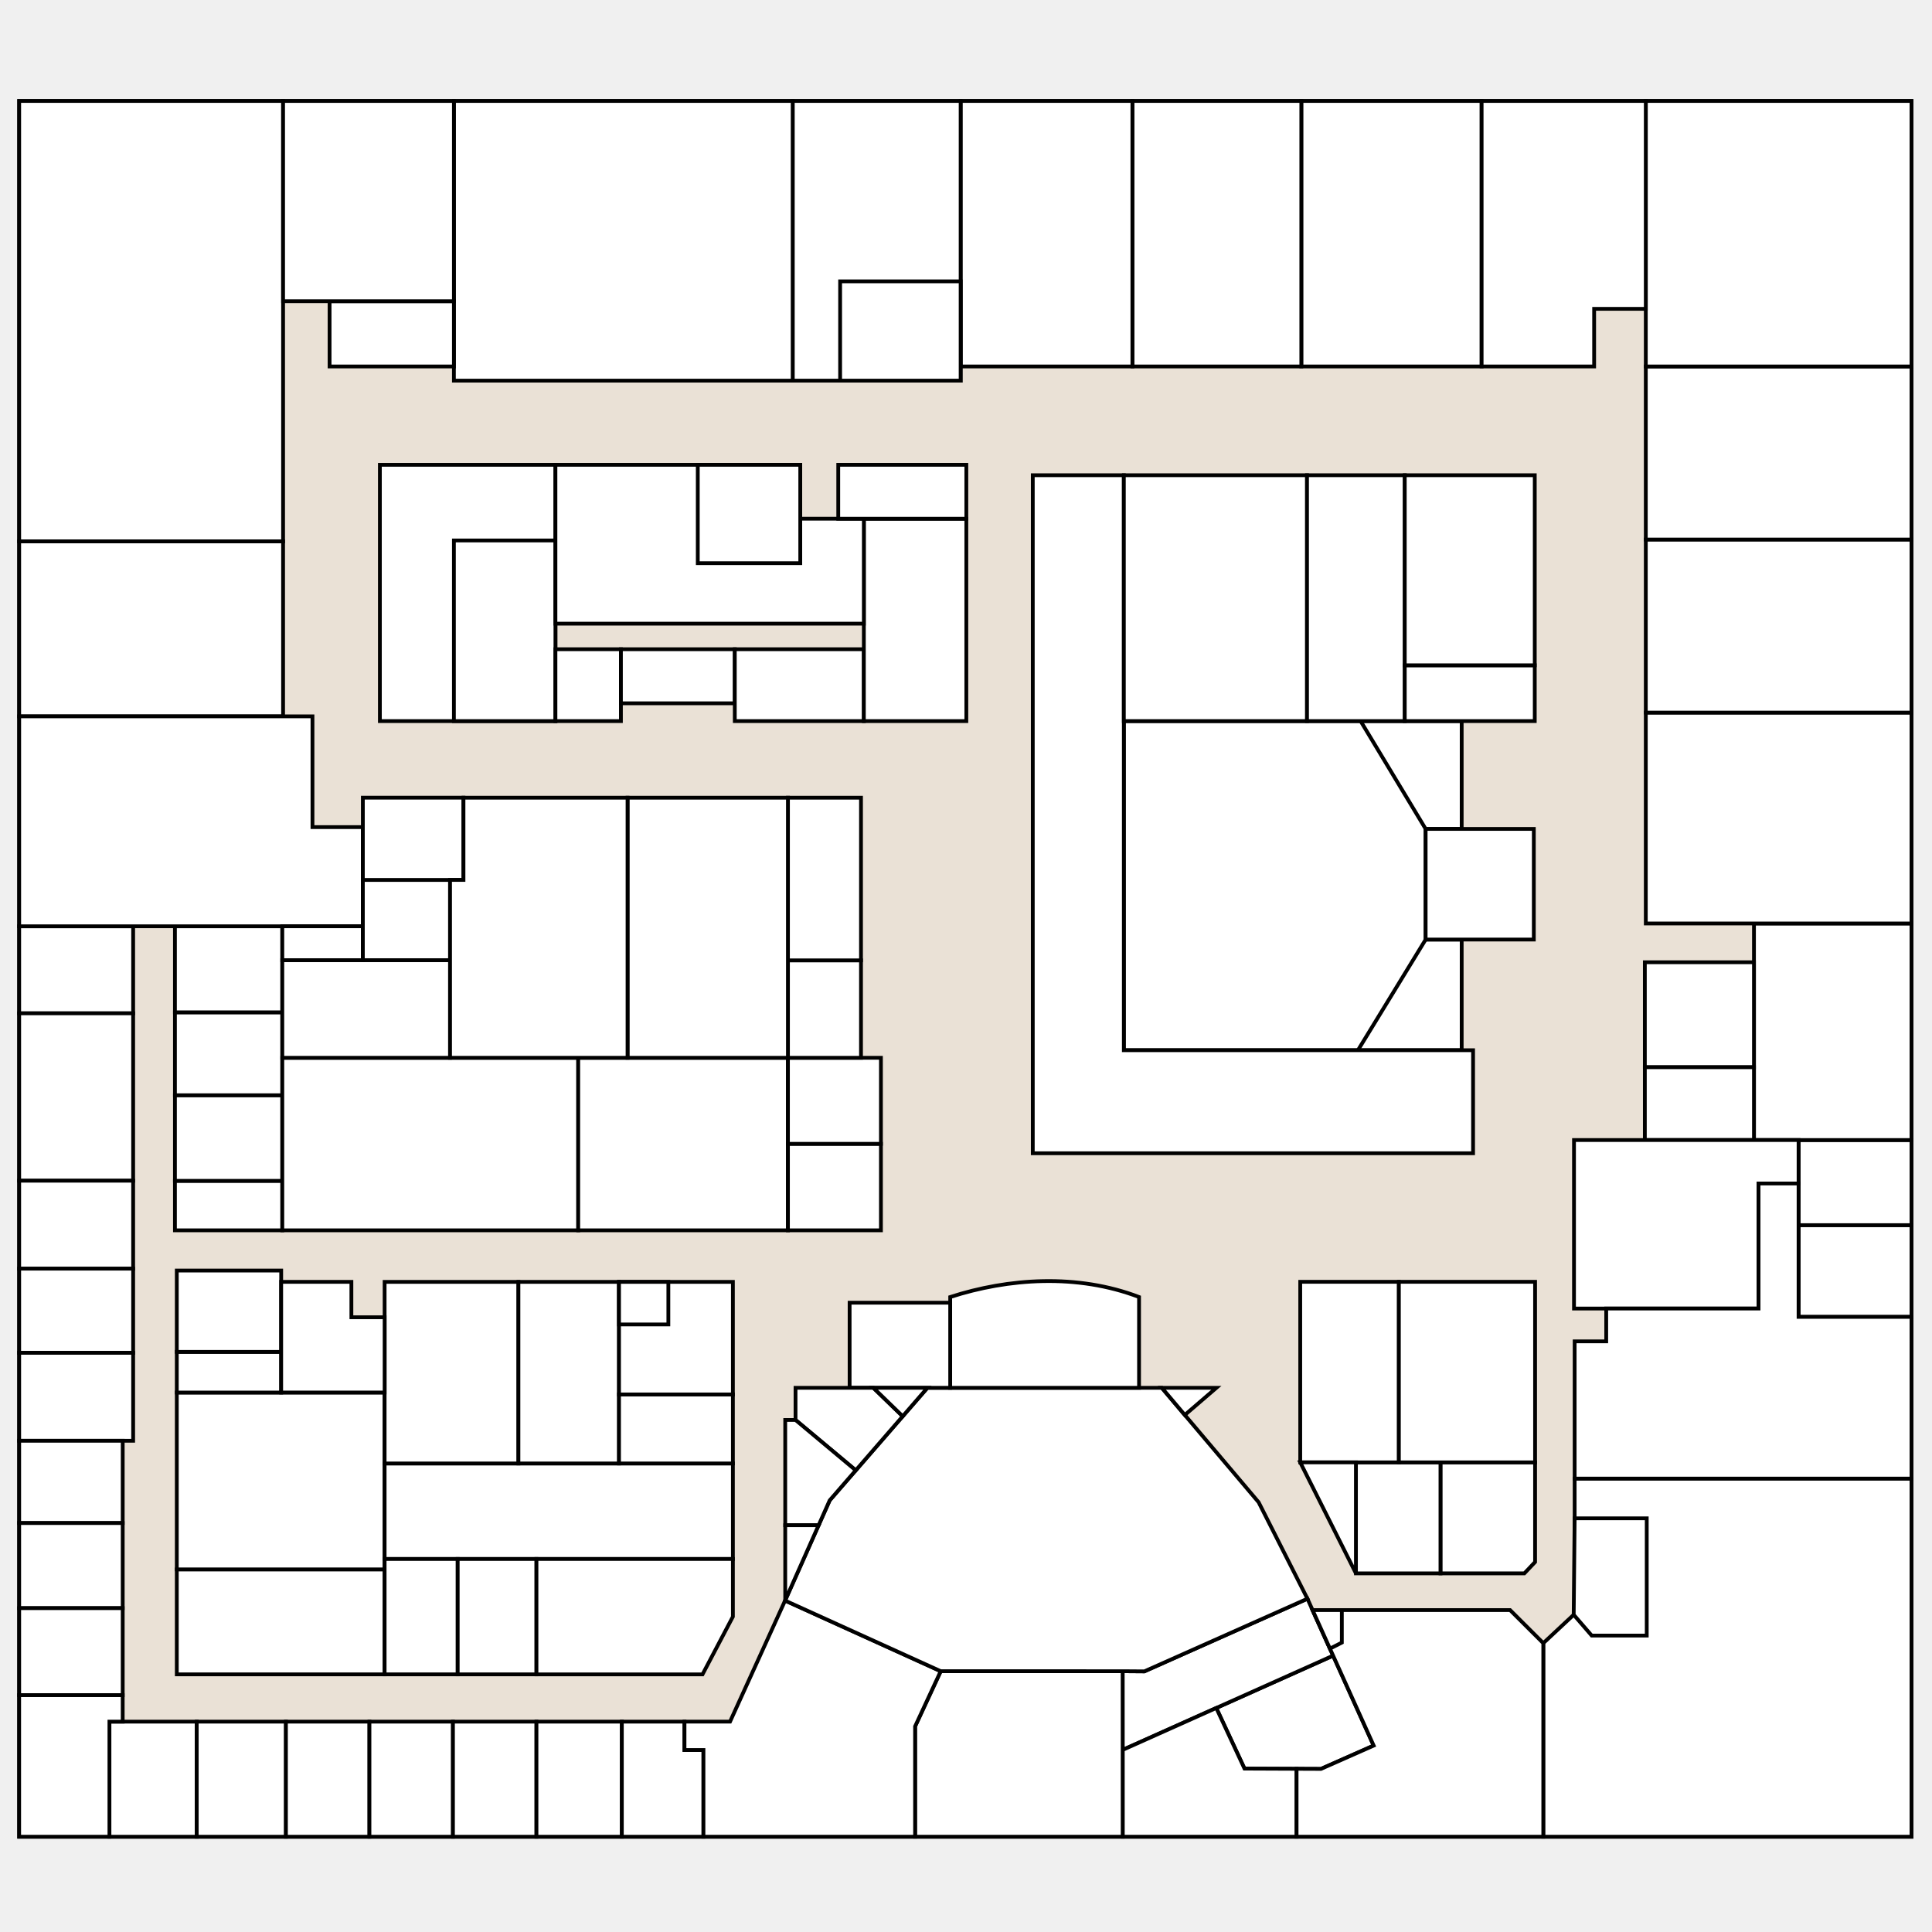
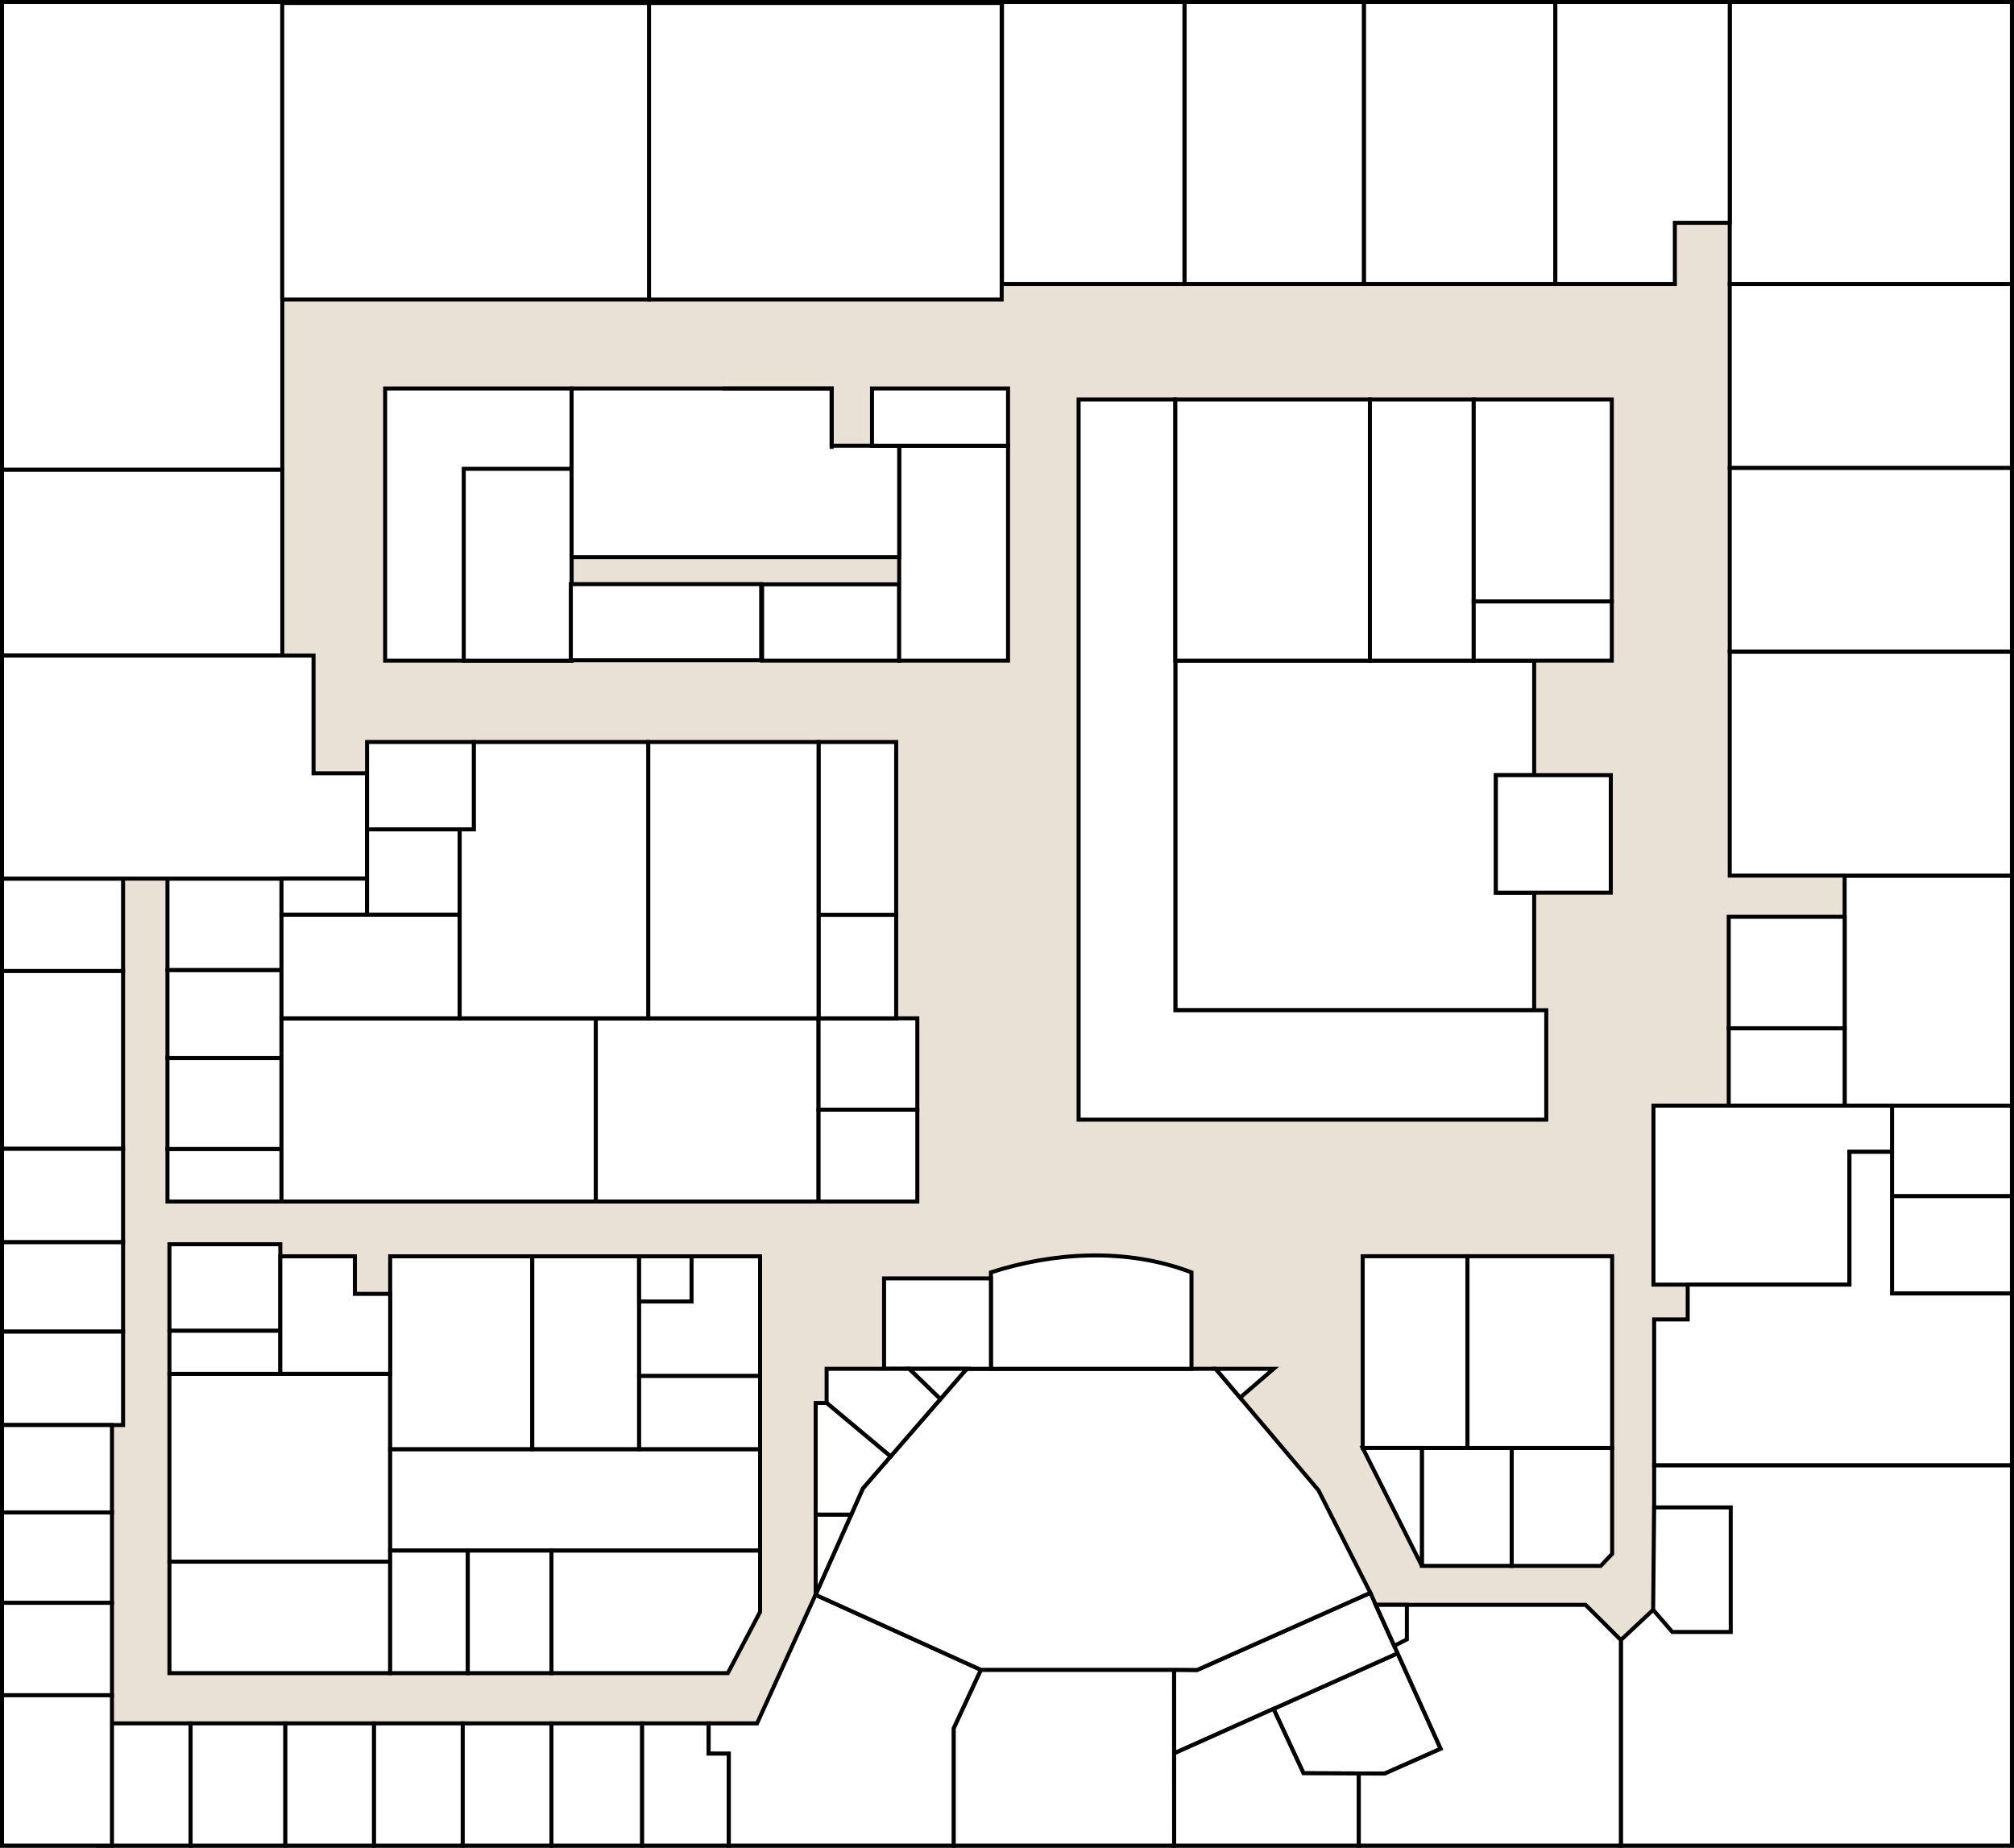
- <svg xmlns="http://www.w3.org/2000/svg" xmlns:ns1="http://www.openswatchbook.org/uri/2009/osb" xmlns:xlink="http://www.w3.org/1999/xlink" width="1024" height="1024" viewBox="0 0 1024 1024" id="svg2" version="1.1">
-   <defs id="defs4">
-     <linearGradient id="linearGradient4705" ns1:paint="solid">
-       <stop style="stop-color:#ffffff;stop-opacity:1;" offset="0" id="stop4707" />
-     </linearGradient>
-     <linearGradient xlink:href="#linearGradient4705" id="linearGradient4709" x1="32.296" y1="533.076" x2="716.99" y2="533.076" gradientUnits="userSpaceOnUse" />
-   </defs>
-   <g id="layer4" style="display:inline">
-     <g id="g4587" transform="matrix(-0.9958291,0,0,-0.9923978,1021.687,1021.481)">
-       <rect y="48.342" x="8.592" height="927.043" width="1007.164" id="rect3365" style="display:inline;fill:#EAE1D6;fill-opacity:1;stroke:#000000;stroke-width:2.012;stroke-miterlimit:4;stroke-dasharray:none;stroke-opacity:1" />
-       <rect y="325.985" x="8.592" height="48.992" width="60.098" id="rect4137" style="display:inline;fill:#ffffff;fill-opacity:1;stroke:#000000;stroke-width:2.012;stroke-miterlimit:4;stroke-dasharray:none;stroke-opacity:1" />
-       <rect y="374.977" x="8.592" height="45.457" width="60.098" id="rect4139" style="display:inline;fill:#ffffff;fill-opacity:1;stroke:#000000;stroke-width:2.012;stroke-miterlimit:4;stroke-dasharray:none;stroke-opacity:1" />
-       <rect y="420.434" x="8.592" height="115.662" width="83.837" id="rect4141" style="display:inline;fill:#ffffff;fill-opacity:1;stroke:#000000;stroke-width:2.012;stroke-miterlimit:4;stroke-dasharray:none;stroke-opacity:1" />
-       <rect y="459.325" x="92.429" height="56.063" width="58.084" id="rect4145" style="display:inline;fill:#ffffff;fill-opacity:1;stroke:#000000;stroke-width:2.012;stroke-miterlimit:4;stroke-dasharray:none;stroke-opacity:1" />
-       <rect y="420.434" x="92.429" height="38.891" width="58.084" id="rect4147" style="display:inline;fill:#ffffff;fill-opacity:1;stroke:#000000;stroke-width:2.012;stroke-miterlimit:4;stroke-dasharray:none;stroke-opacity:1" />
-       <rect y="536.096" x="8.592" height="112.632" width="141.415" id="rect4149" style="display:inline;fill:#ffffff;fill-opacity:1;stroke:#000000;stroke-width:2.012;stroke-miterlimit:4;stroke-dasharray:none;stroke-opacity:1" />
-       <rect y="648.728" x="8.592" height="92.429" width="141.415" id="rect4151" style="display:inline;fill:#ffffff;fill-opacity:1;stroke:#000000;stroke-width:2.012;stroke-miterlimit:4;stroke-dasharray:none;stroke-opacity:1" />
-       <rect y="741.157" x="8.592" height="92.429" width="141.415" id="rect4153" style="display:inline;fill:#ffffff;fill-opacity:1;stroke:#000000;stroke-width:2.012;stroke-miterlimit:4;stroke-dasharray:none;stroke-opacity:1" />
-       <rect y="833.586" x="8.592" height="141.799" width="141.415" id="rect4155" style="display:inline;fill:#ffffff;fill-opacity:1;stroke:#000000;stroke-width:2.012;stroke-miterlimit:4;stroke-dasharray:none;stroke-opacity:1" />
-       <rect y="833.586" x="237.386" height="141.799" width="95.964" id="rect4157" style="display:inline;fill:#ffffff;fill-opacity:1;stroke:#000000;stroke-width:2.012;stroke-miterlimit:4;stroke-dasharray:none;stroke-opacity:1" />
-       <rect y="833.586" x="333.35" height="141.799" width="89.904" id="rect4159" style="display:inline;fill:#ffffff;fill-opacity:1;stroke:#000000;stroke-width:2.012;stroke-miterlimit:4;stroke-dasharray:none;stroke-opacity:1" />
-       <rect y="833.586" x="423.254" height="141.799" width="91.419" id="rect4161" style="display:inline;fill:#ffffff;fill-opacity:1;stroke:#000000;stroke-width:2.012;stroke-miterlimit:4;stroke-dasharray:none;stroke-opacity:1" />
-       <rect y="826.01" x="514.673" height="149.375" width="89.399" id="rect4163" style="display:inline;fill:#ffffff;fill-opacity:1;stroke:#000000;stroke-width:2.012;stroke-miterlimit:4;stroke-dasharray:none;stroke-opacity:1" />
-       <rect y="826.01" x="514.673" height="53.033" width="64.145" id="rect4165" style="display:inline;fill:#ffffff;fill-opacity:1;stroke:#000000;stroke-width:2.012;stroke-miterlimit:4;stroke-dasharray:none;stroke-opacity:1" />
-       <rect y="826.01" x="604.071" height="149.375" width="180.312" id="rect4167" style="display:inline;fill:#ffffff;fill-opacity:1;stroke:#000000;stroke-width:2.012;stroke-miterlimit:4;stroke-dasharray:none;stroke-opacity:1" />
-       <rect y="833.586" x="784.383" height="34.85" width="66.165" id="rect4169" style="display:inline;fill:#ffffff;fill-opacity:1;stroke:#000000;stroke-width:2.012;stroke-miterlimit:4;stroke-dasharray:none;stroke-opacity:1" />
-       <rect y="740.147" x="875.297" height="235.238" width="140.459" id="rect4171" style="display:inline;fill:#ffffff;fill-opacity:1;stroke:#000000;stroke-width:2.012;stroke-miterlimit:4;stroke-dasharray:none;stroke-opacity:1" />
-       <rect y="646.708" x="875.297" height="93.439" width="140.459" id="rect4173" style="display:inline;fill:#ffffff;fill-opacity:1;stroke:#000000;stroke-width:2.012;stroke-miterlimit:4;stroke-dasharray:none;stroke-opacity:1" />
-       <rect y="488.114" x="955.099" height="46.467" width="60.657" id="rect4177" style="display:inline;fill:#ffffff;fill-opacity:1;stroke:#000000;stroke-width:2.012;stroke-miterlimit:4;stroke-dasharray:none;stroke-opacity:1" />
-       <rect y="398.716" x="955.099" height="89.398" width="60.657" id="rect4179" style="display:inline;fill:#ffffff;fill-opacity:1;stroke:#000000;stroke-width:2.012;stroke-miterlimit:4;stroke-dasharray:none;stroke-opacity:1" />
-       <rect y="351.743" x="955.099" height="46.972" width="60.657" id="rect4181" style="display:inline;fill:#ffffff;fill-opacity:1;stroke:#000000;stroke-width:2.012;stroke-miterlimit:4;stroke-dasharray:none;stroke-opacity:1" />
-       <rect y="306.792" x="955.099" height="44.952" width="60.657" id="rect4183" style="display:inline;fill:#ffffff;fill-opacity:1;stroke:#000000;stroke-width:2.012;stroke-miterlimit:4;stroke-dasharray:none;stroke-opacity:1" />
-       <rect y="259.82" x="955.099" height="46.972" width="60.657" id="rect4185" style="display:inline;fill:#ffffff;fill-opacity:1;stroke:#000000;stroke-width:2.012;stroke-miterlimit:4;stroke-dasharray:none;stroke-opacity:1" />
-       <rect y="215.878" x="960.655" height="43.942" width="55.101" id="rect4191" style="display:inline;fill:#ffffff;fill-opacity:1;stroke:#000000;stroke-width:2.012;stroke-miterlimit:4;stroke-dasharray:none;stroke-opacity:1" />
-       <rect y="170.421" x="960.655" height="45.457" width="55.101" id="rect4193" style="display:inline;fill:#ffffff;fill-opacity:1;stroke:#000000;stroke-width:2.012;stroke-miterlimit:4;stroke-dasharray:none;stroke-opacity:1" />
-       <rect y="123.954" x="960.655" height="46.467" width="55.101" id="rect4195" style="display:inline;fill:#ffffff;fill-opacity:1;stroke:#000000;stroke-width:2.012;stroke-miterlimit:4;stroke-dasharray:none;stroke-opacity:1" />
-       <rect y="48.342" x="921.259" height="61.47" width="46.467" id="rect4197" style="display:inline;fill:#ffffff;fill-opacity:1;stroke:#000000;stroke-width:2.012;stroke-miterlimit:4;stroke-dasharray:none;stroke-opacity:1" />
-       <rect y="48.342" x="873.782" height="61.47" width="47.477" id="rect4199" style="display:inline;fill:#ffffff;fill-opacity:1;stroke:#000000;stroke-width:2.012;stroke-miterlimit:4;stroke-dasharray:none;stroke-opacity:1" />
-       <rect y="48.342" x="829.335" height="61.47" width="44.447" id="rect4201" style="display:inline;fill:#ffffff;fill-opacity:1;stroke:#000000;stroke-width:2.012;stroke-miterlimit:4;stroke-dasharray:none;stroke-opacity:1" />
-       <rect y="48.342" x="784.889" height="61.47" width="44.447" id="rect4203" style="display:inline;fill:#ffffff;fill-opacity:1;stroke:#000000;stroke-width:2.012;stroke-miterlimit:4;stroke-dasharray:none;stroke-opacity:1" />
-       <rect y="48.342" x="740.442" height="61.47" width="44.447" id="rect4205" style="display:inline;fill:#ffffff;fill-opacity:1;stroke:#000000;stroke-width:2.012;stroke-miterlimit:4;stroke-dasharray:none;stroke-opacity:1" />
-       <rect y="48.342" x="694.985" height="61.47" width="45.457" id="rect4207" style="display:inline;fill:#ffffff;fill-opacity:1;stroke:#000000;stroke-width:2.012;stroke-miterlimit:4;stroke-dasharray:none;stroke-opacity:1" />
-       <rect y="135.066" x="821.254" height="56.063" width="110.612" id="rect4209" style="display:inline;fill:#ffffff;fill-opacity:1;stroke:#000000;stroke-width:2.012;stroke-miterlimit:4;stroke-dasharray:none;stroke-opacity:1" />
-       <rect y="191.129" x="821.254" height="94.449" width="110.612" id="rect4220" style="display:inline;fill:#ffffff;fill-opacity:1;stroke:#000000;stroke-width:2.012;stroke-miterlimit:4;stroke-dasharray:none;stroke-opacity:1" />
-       <rect y="285.578" x="876.307" height="21.718" width="55.559" id="rect4222" style="display:inline;fill:#ffffff;fill-opacity:1;stroke:#000000;stroke-width:2.012;stroke-miterlimit:4;stroke-dasharray:none;stroke-opacity:1" />
-       <rect y="307.297" x="876.307" height="43.437" width="55.559" id="rect4224" style="display:inline;fill:#ffffff;fill-opacity:1;stroke:#000000;stroke-width:2.012;stroke-miterlimit:4;stroke-dasharray:none;stroke-opacity:1" />
-       <rect y="196.685" x="635.891" height="51.013" width="185.363" id="rect4226" style="display:inline;fill:#ffffff;fill-opacity:1;stroke:#000000;stroke-width:2.012;stroke-miterlimit:4;stroke-dasharray:none;stroke-opacity:1" />
-       <rect y="247.698" x="750.038" height="96.975" width="71.216" id="rect4228" style="display:inline;fill:#ffffff;fill-opacity:1;stroke:#000000;stroke-width:2.012;stroke-miterlimit:4;stroke-dasharray:none;stroke-opacity:1" />
-       <rect y="247.698" x="696.5" height="96.975" width="53.538" id="rect4230" style="display:inline;fill:#ffffff;fill-opacity:1;stroke:#000000;stroke-width:2.012;stroke-miterlimit:4;stroke-dasharray:none;stroke-opacity:1" />
-       <rect y="247.698" x="635.891" height="36.871" width="60.609" id="rect4234" style="display:inline;fill:#ffffff;fill-opacity:1;stroke:#000000;stroke-width:2.012;stroke-miterlimit:4;stroke-dasharray:none;stroke-opacity:1" />
-       <rect y="284.568" x="635.891" height="60.104" width="60.609" id="rect4236" style="display:inline;fill:#ffffff;fill-opacity:1;stroke:#000000;stroke-width:2.012;stroke-miterlimit:4;stroke-dasharray:none;stroke-opacity:1" />
-       <rect y="321.944" x="670.236" height="22.728" width="26.264" id="rect4238" style="display:inline;fill:#ffffff;fill-opacity:1;stroke:#000000;stroke-width:2.012;stroke-miterlimit:4;stroke-dasharray:none;stroke-opacity:1" />
-       <rect y="135.066" x="782.363" height="61.619" width="38.891" id="rect4240" style="display:inline;fill:#ffffff;fill-opacity:1;stroke:#000000;stroke-width:2.012;stroke-miterlimit:4;stroke-dasharray:none;stroke-opacity:1" />
-       <rect y="135.066" x="740.442" height="61.619" width="41.921" id="rect4242" style="display:inline;fill:#ffffff;fill-opacity:1;stroke:#000000;stroke-width:2.012;stroke-miterlimit:4;stroke-dasharray:none;stroke-opacity:1" />
-       <path id="rect4246" d="m 652.053,135.066 88.388,0 0,61.619 -104.551,0 0,-30.81 z" style="display:inline;fill:#ffffff;fill-opacity:1;stroke:#000000;stroke-width:2.012;stroke-miterlimit:4;stroke-opacity:1;stroke-dasharray:none" />
-       <path id="rect4249" d="m 651.562,48.344 0,46.312 10.094,0 0,15.156 33.344,0 0,-61.469 -43.438,0 z" style="display:inline;fill:#ffffff;fill-opacity:1;stroke:#000000;stroke-width:2.012;stroke-miterlimit:4;stroke-dasharray:none;stroke-opacity:1" />
-       <path id="rect4254" d="m 8.594,48.344 0,191.281 179.281,0 0,-72.249 16.688,-15.657 0,-103.375 z" style="display:inline;fill:#ffffff;fill-opacity:1;stroke:#000000;stroke-width:2.012;stroke-miterlimit:4;stroke-dasharray:none;stroke-opacity:1" />
-       <path id="rect4259" d="m 149.503,155.774 29.288,0 9.59,11.128 -0.505,51.501 -38.372,0 z" style="display:inline;fill:#ffffff;fill-opacity:1;stroke:#000000;stroke-width:2.012;stroke-miterlimit:4;stroke-opacity:1;stroke-dasharray:none" />
-       <path id="rect4262" d="m 229.165,209.357 30.706,0.14 37.047,16.833 0.429,35.689 -68.182,0 z" style="display:inline;fill:#ffffff;fill-opacity:1;stroke:#000000;stroke-width:2.012;stroke-miterlimit:4;stroke-opacity:1;stroke-dasharray:none" transform="matrix(0.9121286,-0.4099041,0.4099041,0.9121286,0,0)" />
-       <path id="rect4315" d="m 229.165,262.019 122.791,0 -17.201,38.338 -10.503,-4.816 -95.088,-0.19 z" style="display:inline;fill:#ffffff;fill-opacity:1;stroke:#000000;stroke-width:2.012;stroke-miterlimit:4;stroke-opacity:1;stroke-dasharray:none" transform="matrix(0.9121286,-0.4099041,0.4099041,0.9121286,0,0)" />
-       <path id="path4324" d="m 335.876,48.342 0,36.278 27.726,0.114 15.02,32.377 49.81,-22.384 0,-46.385 z" style="fill:#ffffff;fill-opacity:1;stroke:#000000;stroke-width:2.012;stroke-miterlimit:4;stroke-dasharray:none;stroke-opacity:1" />
-       <path id="path4326" d="m 428.457,136.747 96.822,0 13.637,-29.46 0,-58.944 -110.485,0 z" style="fill:#ffffff;fill-opacity:1;stroke:#000000;stroke-width:2.012;stroke-miterlimit:4;stroke-dasharray:none;stroke-opacity:1" />
-       <path id="path4328" d="m 661.656,109.812 -24.25,0 -29.294,64.649 -82.833,-37.715 13.637,-29.46 0,-58.944 112.646,0.002 0,46.312 10.094,0 z" style="fill:#ffffff;fill-opacity:1;stroke:#000000;stroke-width:2.012;stroke-miterlimit:4;stroke-dasharray:none;stroke-opacity:1" />
-       <path id="path4330" d="m 204.562,151.719 17.682,17.682 105.125,0 -32.525,-72.375 28.065,-12.459 12.966,0.054 0,-36.278 -131.313,0.002 z" style="fill:#ffffff;fill-opacity:1;stroke:#000000;stroke-width:2.012;stroke-miterlimit:4;stroke-dasharray:none;stroke-opacity:1" />
-       <path id="path4332" d="m 330.093,175.463 25.985,51.527 51.518,61.114 124.754,0 52.023,-60.104 23.739,-53.538 -82.833,-37.715 -96.822,-0.002 -11.554,-0.086 z" style="fill:#ffffff;fill-opacity:1;stroke:#000000;stroke-width:2.012;stroke-miterlimit:4;stroke-dasharray:none;stroke-opacity:1" />
-       <path id="path4334" d="m 419.718,288.104 0,48.487 c 32.83,12.627 69.653,10.028 100.51,0 l 0,-48.487 z" style="fill:#ffffff;fill-opacity:1;stroke:#000000;stroke-width:2.012;stroke-miterlimit:4;stroke-dasharray:none;stroke-opacity:1" />
-       <rect y="288.104" x="520.229" height="45.457" width="53.538" id="rect4336" style="fill:#ffffff;fill-opacity:1;stroke:#000000;stroke-width:2.012;stroke-miterlimit:4;stroke-dasharray:none;stroke-opacity:1" />
-       <path id="path4338" d="m 545.506,272.904 15.633,15.2 41.416,0 0,-17.173 -32.055,-26.905 z" style="fill:#ffffff;fill-opacity:1;stroke:#000000;stroke-width:2.012;stroke-miterlimit:4;stroke-dasharray:none;stroke-opacity:1" />
-       <path id="path4340" d="m 602.556,270.931 5.48,0 0,-56.217 -17.772,0 -5.891,13.286 -13.872,16.027 z" style="fill:#ffffff;fill-opacity:1;stroke:#000000;stroke-width:2.012;stroke-miterlimit:4;stroke-dasharray:none;stroke-opacity:1" />
-       <path id="path4342" d="m 608.036,214.714 0,-40.081 -17.772,40.081 z" style="fill:#ffffff;fill-opacity:1;stroke:#000000;stroke-width:2.012;stroke-miterlimit:4;stroke-dasharray:none;stroke-opacity:1" />
-       <path id="path4344" d="m 407.597,288.104 -29.042,0 16.808,-14.513 z" style="fill:#ffffff;fill-opacity:1;stroke:#000000;stroke-width:2.012;stroke-miterlimit:4;stroke-dasharray:none;stroke-opacity:1" />
-       <path id="path4346" d="m 311.786,169.4 0,-17.365 6.328,-3.231 9.256,20.596 z" style="fill:#ffffff;fill-opacity:1;stroke:#000000;stroke-width:2.012;stroke-miterlimit:4;stroke-dasharray:none;stroke-opacity:1" />
-       <path id="path4348" d="m 208.929,195.071 0,53.214 50.357,0 0,-59.286 -44.643,0 z" style="fill:#ffffff;fill-opacity:1;stroke:#000000;stroke-width:2.012;stroke-miterlimit:4;stroke-dasharray:none;stroke-opacity:1" />
-       <rect y="189" x="259.286" height="59.286" width="45" id="rect4350" style="fill:#ffffff;fill-opacity:1;stroke:#000000;stroke-width:2.012;stroke-miterlimit:4;stroke-dasharray:none;stroke-opacity:1" />
-       <rect y="248.286" x="281.429" height="96.429" width="52.5" id="rect4355" style="fill:#ffffff;fill-opacity:1;stroke:#000000;stroke-width:2.012;stroke-miterlimit:4;stroke-dasharray:none;stroke-opacity:1" />
-       <rect y="248.286" x="208.929" height="96.429" width="72.5" id="rect4357" style="fill:#ffffff;fill-opacity:1;stroke:#000000;stroke-width:2.012;stroke-miterlimit:4;stroke-dasharray:none;stroke-opacity:1" />
-       <path id="path4359" d="m 304.286,189 0,59.286 29.643,0 z" style="fill:#ffffff;fill-opacity:1;stroke:#000000;stroke-width:2.012;stroke-miterlimit:4;stroke-dasharray:none;stroke-opacity:1" />
-       <path id="rect4361" d="m 90,330.438 0,66.781 -21.312,0 0,23.219 119.531,0 0,-90 -98.219,0 z" style="fill:#ffffff;fill-opacity:1;stroke:#000000;stroke-width:2.012;stroke-miterlimit:4;stroke-dasharray:none;stroke-opacity:1" />
-       <path id="path4366" d="m 187.875,239.625 0,73.304 -16.804,0 0,17.509 -81.071,0 0,66.781 -21.31,0 0,-71.234 -60.098,0 0.002,-86.36 z" style="fill:#ffffff;fill-opacity:1;stroke:#000000;stroke-width:2.012;stroke-miterlimit:4;stroke-dasharray:none;stroke-opacity:1" />
-       <path id="path4368" d="m 237.386,833.586 -59.886,0 0,30.771 -27.492,0 0,111.028 87.378,0 z" style="fill:#ffffff;fill-opacity:1;stroke:#000000;stroke-width:2.012;stroke-miterlimit:4;stroke-dasharray:none;stroke-opacity:1" />
-       <path id="rect4370" d="m 248,468.406 0,59.094 19.188,0 0,59.094 -19.188,0 0,57.594 179.812,0 0,-175.781 -179.812,0 z" style="fill:#ffffff;fill-opacity:1;stroke:#000000;stroke-width:2.012;stroke-miterlimit:4;stroke-dasharray:none;stroke-opacity:1" />
-       <rect y="527.51" x="209.607" height="59.094" width="57.579" id="rect4372" style="fill:#ffffff;fill-opacity:1;stroke:#000000;stroke-width:2.012;stroke-miterlimit:4;stroke-dasharray:none;stroke-opacity:1" />
-       <path id="path4377" d="m 267.188,527.5 36.027,-59.094" style="fill:#ffffff;fill-opacity:1;stroke:#000000;stroke-width:2.012;stroke-miterlimit:4;stroke-dasharray:none;stroke-opacity:1" />
-       <path id="path4379" d="m 267.185,586.594 34.6,57.594" style="fill:#ffffff;fill-opacity:1;stroke:#000000;stroke-width:2.012;stroke-miterlimit:4;stroke-dasharray:none;stroke-opacity:1" />
-       <path id="rect4381" d="m 241.938,413.375 0,55.031 185.875,0 0,307.094 48.469,0 0,-307.094 0,-55.031 -234.344,0 z" style="fill:#ffffff;fill-opacity:1;stroke:#000000;stroke-width:2.012;stroke-miterlimit:4;stroke-dasharray:none;stroke-opacity:1" />
-       <rect y="644.188" x="330.32" height="131.312" width="97.493" id="rect4386" style="fill:#ffffff;fill-opacity:1;stroke:#000000;stroke-width:2.012;stroke-miterlimit:4;stroke-dasharray:none;stroke-opacity:1" />
-       <rect y="644.188" x="278.297" height="131.312" width="52.023" id="rect4388" style="fill:#ffffff;fill-opacity:1;stroke:#000000;stroke-width:2.012;stroke-miterlimit:4;stroke-dasharray:none;stroke-opacity:1" />
-       <rect y="644.188" x="209.102" height="29.795" width="69.195" id="rect4390" style="fill:#ffffff;fill-opacity:1;stroke:#000000;stroke-width:2.012;stroke-miterlimit:4;stroke-dasharray:none;stroke-opacity:1" />
-       <rect y="673.982" x="209.102" height="101.518" width="69.195" id="rect4392" style="fill:#ffffff;fill-opacity:1;stroke:#000000;stroke-width:2.012;stroke-miterlimit:4;stroke-dasharray:none;stroke-opacity:1" />
-       <rect y="372.214" x="875.714" height="26.429" width="57.143" id="rect4396" style="fill:#ffffff;fill-opacity:1;stroke:#000000;stroke-width:2.012;stroke-miterlimit:4;stroke-dasharray:none;stroke-opacity:1" />
-       <rect y="398.643" x="875.714" height="45.714" width="57.143" id="rect4402" style="fill:#ffffff;fill-opacity:1;stroke:#000000;stroke-width:2.012;stroke-miterlimit:4;stroke-dasharray:none;stroke-opacity:1" />
-       <rect y="444.357" x="875.714" height="44.286" width="57.143" id="rect4404" style="fill:#ffffff;fill-opacity:1;stroke:#000000;stroke-width:2.012;stroke-miterlimit:4;stroke-dasharray:none;stroke-opacity:1" />
-       <rect y="488.643" x="875.714" height="45.951" width="57.143" id="rect4406" style="fill:#ffffff;fill-opacity:1;stroke:#000000;stroke-width:2.012;stroke-miterlimit:4;stroke-dasharray:none;stroke-opacity:1" />
-       <path id="rect4408" d="m 832.844,534.594 0,52.969 26.812,0 0,59.156 156.094,0 0,-112.125 -156.094,0 -26.812,0 z" style="fill:#ffffff;fill-opacity:1;stroke:#000000;stroke-width:2.012;stroke-miterlimit:4;stroke-dasharray:none;stroke-opacity:1" />
-       <path id="rect4415" d="m 821.25,285.594 0,40.188 17.688,0 0,18.906 37.375,0 0,-59.094 -55.062,0 z" style="fill:#ffffff;fill-opacity:1;stroke:#000000;stroke-width:2.012;stroke-miterlimit:4;stroke-dasharray:none;stroke-opacity:1" />
-       <rect y="372.214" x="718.214" height="92.143" width="157.5" id="rect4420" style="fill:#ffffff;fill-opacity:1;stroke:#000000;stroke-width:2.012;stroke-miterlimit:4;stroke-dasharray:none;stroke-opacity:1" />
-       <rect y="464.357" x="786.429" height="52.143" width="89.286" id="rect4422" style="fill:#ffffff;fill-opacity:1;stroke:#000000;stroke-width:2.012;stroke-miterlimit:4;stroke-dasharray:none;stroke-opacity:1" />
-       <rect y="516.5" x="832.844" height="18.094" width="42.871" id="rect4424" style="fill:#ffffff;fill-opacity:1;stroke:#000000;stroke-width:2.012;stroke-miterlimit:4;stroke-dasharray:none;stroke-opacity:1" />
-       <rect y="516.5" x="786.429" height="42.857" width="46.415" id="rect4426" style="fill:#ffffff;fill-opacity:1;stroke:#000000;stroke-width:2.012;stroke-miterlimit:4;stroke-dasharray:none;stroke-opacity:1" />
-       <rect y="559.357" x="779.286" height="43.929" width="53.558" id="rect4428" style="fill:#ffffff;fill-opacity:1;stroke:#000000;stroke-width:2.012;stroke-miterlimit:4;stroke-dasharray:none;stroke-opacity:1" />
-       <rect y="372.214" x="606.597" height="92.143" width="111.618" id="rect4430" style="fill:#ffffff;fill-opacity:1;stroke:#000000;stroke-width:2.012;stroke-miterlimit:4;stroke-dasharray:none;stroke-opacity:1" />
-       <rect y="372.214" x="557.099" height="46.199" width="49.497" id="rect4432" style="fill:#ffffff;fill-opacity:1;stroke:#000000;stroke-width:2.012;stroke-miterlimit:4;stroke-dasharray:none;stroke-opacity:1" />
-       <rect y="418.414" x="557.099" height="45.944" width="49.497" id="rect4436" style="fill:#ffffff;fill-opacity:1;stroke:#000000;stroke-width:2.012;stroke-miterlimit:4;stroke-dasharray:none;stroke-opacity:1" />
-       <rect y="464.357" x="567.706" height="52.041" width="38.891" id="rect4438" style="fill:#ffffff;fill-opacity:1;stroke:#000000;stroke-width:2.012;stroke-miterlimit:4;stroke-dasharray:none;stroke-opacity:1" />
-       <rect y="516.398" x="567.706" height="86.873" width="38.891" id="rect4440" style="fill:#ffffff;fill-opacity:1;stroke:#000000;stroke-width:2.012;stroke-miterlimit:4;stroke-dasharray:none;stroke-opacity:1" />
-       <rect y="464.357" x="606.597" height="138.914" width="85.358" id="rect4442" style="fill:#ffffff;fill-opacity:1;stroke:#000000;stroke-width:2.012;stroke-miterlimit:4;stroke-dasharray:none;stroke-opacity:1" />
-       <path id="path4448" d="m 691.955,603.272 87.331,0 0,-43.914 7.143,0 0,-95 -94.474,0 z" style="fill:#ffffff;fill-opacity:1;stroke:#000000;stroke-width:2.012;stroke-miterlimit:4;stroke-dasharray:none;stroke-opacity:1" />
-       <rect y="644.183" x="730.34" height="136.876" width="93.439" id="rect4450" style="fill:#ffffff;fill-opacity:1;stroke:#000000;stroke-width:2.012;stroke-miterlimit:4;stroke-dasharray:none;stroke-opacity:1" />
-       <rect y="644.183" x="730.34" height="96.47" width="54.043" id="rect4452" style="fill:#ffffff;fill-opacity:1;stroke:#000000;stroke-width:2.012;stroke-miterlimit:4;stroke-dasharray:none;stroke-opacity:1" />
-       <rect y="644.183" x="695.49" height="38.386" width="34.85" id="rect4454" style="fill:#ffffff;fill-opacity:1;stroke:#000000;stroke-width:2.012;stroke-miterlimit:4;stroke-dasharray:none;stroke-opacity:1" />
-       <rect y="653.687" x="634.881" height="28.881" width="60.609" id="rect4458" style="fill:#ffffff;fill-opacity:1;stroke:#000000;stroke-width:2.012;stroke-miterlimit:4;stroke-dasharray:none;stroke-opacity:1" />
-       <rect y="644.183" x="566.19" height="38.386" width="68.69" id="rect4462" style="fill:#ffffff;fill-opacity:1;stroke:#000000;stroke-width:2.012;stroke-miterlimit:4;stroke-dasharray:none;stroke-opacity:1" />
-       <rect y="644.183" x="511.642" height="108.086" width="54.548" id="rect4464" style="fill:#ffffff;fill-opacity:1;stroke:#000000;stroke-width:2.012;stroke-miterlimit:4;stroke-dasharray:none;stroke-opacity:1" />
-       <path id="rect4466" d="m 566.188,696.219 0,56.062 13.625,0 20.219,0 0,28.781 130.312,0 0,-84.844 -164.156,0 z" style="fill:#ffffff;fill-opacity:1;stroke:#000000;stroke-width:2.012;stroke-miterlimit:4;stroke-dasharray:none;stroke-opacity:1" />
-       <rect y="728.53" x="600.031" height="52.528" width="54.548" id="rect4468" style="fill:#ffffff;fill-opacity:1;stroke:#000000;stroke-width:2.012;stroke-miterlimit:4;stroke-dasharray:none;stroke-opacity:1" />
-       <rect y="752.269" x="511.642" height="28.794" width="68.17" id="rect4473" style="fill:#ffffff;fill-opacity:1;stroke:#000000;stroke-width:2.012;stroke-miterlimit:4;stroke-dasharray:none;stroke-opacity:1" />
-       <rect style="fill:#ffffff;fill-opacity:1;stroke:#000000;stroke-width:2;stroke-miterlimit:4;stroke-dasharray:none;stroke-opacity:1" id="rect4696" width="90.535" height="106.136" x="150.041" y="53.51" transform="matrix(-1.004188,0,0,-1.007661,1025.966,1029.305)" />
-       <path style="fill:#ffffff;fill-opacity:1;stroke:#000000;stroke-width:2;stroke-miterlimit:4;stroke-dasharray:none;stroke-opacity:1" d="m 10.156,898.469 0,75.031 47.844,0 0,-61 7.031,0 0,-14.031 -7.031,0 -47.844,0 z" transform="matrix(-1.004188,0,0,-1.007661,1025.966,1029.305)" id="rect4698" />
-       <path style="fill:#ffffff;fill-opacity:1;stroke:#000000;stroke-width:2;stroke-miterlimit:4;stroke-dasharray:none;stroke-opacity:1" d="m 462.888,735.567 15.568,15.084 13.101,-15.084 z" id="path4703" transform="matrix(-1.004188,0,0,-1.007661,1025.966,1029.305)" />
-     </g>
-   </g>
+ <svg xmlns="http://www.w3.org/2000/svg" width="1005" height="922" viewBox="0 0 1005 922" fill="none">
+   <path d="M1.011 920.995H1003.97V1H1.011V920.995Z" fill="#EAE1D6" stroke="black" stroke-width="2" />
+   <path d="M944.127 645.464H1003.97V596.844H944.127V645.464Z" fill="white" stroke="black" stroke-width="2" />
+   <path d="M944.127 596.844H1003.97V551.733H944.127V596.844Z" fill="white" stroke="black" stroke-width="2" />
+   <path d="M920.487 551.733H1003.97V436.949H920.487V551.733Z" fill="white" stroke="black" stroke-width="2" />
+   <path d="M862.646 513.137H920.487V457.5H862.646V513.137Z" fill="white" stroke="black" stroke-width="2" />
+   <path d="M862.646 551.733H920.487V513.137H862.646V551.733Z" fill="white" stroke="black" stroke-width="2" />
+   <path d="M863.149 436.949H1003.97V325.174H863.149V436.949Z" fill="white" stroke="black" stroke-width="2" />
+   <path d="M863.149 325.174H1003.97V233.447H863.149V325.174Z" fill="white" stroke="black" stroke-width="2" />
+   <path d="M863.149 233.447H1003.97V141.721H863.149V233.447Z" fill="white" stroke="black" stroke-width="2" />
+   <path d="M863.149 141.721H1003.97V1H863.149V141.721Z" fill="white" stroke="black" stroke-width="2" />
+   <path d="M680.571 141.721H776.135V1H680.571V141.721Z" fill="white" stroke="black" stroke-width="2" />
+   <path d="M591.042 141.721H680.571V1H591.042V141.721Z" fill="white" stroke="black" stroke-width="2" />
+   <path d="M500.005 141.721H591.042V1H500.005V141.721Z" fill="white" stroke="black" stroke-width="2" />
+   <path d="M323.844 149.49H499.844V1.49H323.844V149.49Z" fill="white" stroke="black" stroke-width="2" />
+   <path d="M1.011 234.45H140.884V1H1.011V234.45Z" fill="white" stroke="black" stroke-width="2" />
+   <path d="M1.011 327.179H140.884V234.45H1.011V327.179Z" fill="white" stroke="black" stroke-width="2" />
+   <path d="M1.011 484.567H61.415V438.453H1.011V484.567Z" fill="white" stroke="black" stroke-width="2" />
+   <path d="M1.011 573.286H61.415V484.567H1.011V573.286Z" fill="white" stroke="black" stroke-width="2" />
+   <path d="M1.011 619.901H61.415V573.286H1.011V619.901Z" fill="white" stroke="black" stroke-width="2" />
+   <path d="M1.011 664.511H61.415V619.901H1.011V664.511Z" fill="white" stroke="black" stroke-width="2" />
+   <path d="M1.011 711.126H61.415V664.511H1.011V711.126Z" fill="white" stroke="black" stroke-width="2" />
+   <path d="M1.011 754.734H55.883V711.126H1.011V754.734Z" fill="white" stroke="black" stroke-width="2" />
+   <path d="M1.011 799.845H55.883V754.733H1.011V799.845Z" fill="white" stroke="black" stroke-width="2" />
+   <path d="M1.011 845.958H55.883V799.845H1.011V845.958Z" fill="white" stroke="black" stroke-width="2" />
+   <path d="M48.841 920.995H95.114V859.993H48.841V920.995Z" fill="white" stroke="black" stroke-width="2" />
+   <path d="M95.114 920.995H142.393V859.993H95.114V920.995Z" fill="white" stroke="black" stroke-width="2" />
+   <path d="M142.393 920.995H186.655V859.993H142.393V920.995Z" fill="white" stroke="black" stroke-width="2" />
+   <path d="M186.655 920.995H230.916V859.993H186.655V920.995Z" fill="white" stroke="black" stroke-width="2" />
+   <path d="M230.916 920.995H275.177V859.993H230.916V920.995Z" fill="white" stroke="black" stroke-width="2" />
+   <path d="M275.177 920.995H320.445V859.993H275.177V920.995Z" fill="white" stroke="black" stroke-width="2" />
+   <path d="M84.552 834.931H194.702V779.294H84.552V834.931Z" fill="white" stroke="black" stroke-width="2" />
+   <path d="M84.552 779.294H194.702V685.563H84.552V779.294Z" fill="white" stroke="black" stroke-width="2" />
+   <path d="M84.552 685.563H139.879V664.01H84.552V685.563Z" fill="white" stroke="black" stroke-width="2" />
+   <path d="M84.552 664.01H139.879V620.903H84.552V664.01Z" fill="white" stroke="black" stroke-width="2" />
+   <path d="M194.702 773.78H379.292V723.155H194.702V773.78Z" fill="white" stroke="black" stroke-width="2" />
+   <path d="M194.702 723.156H265.621V626.918H194.702V723.156Z" fill="white" stroke="black" stroke-width="2" />
+   <path d="M265.621 723.156H318.936V626.918H265.621V723.156Z" fill="white" stroke="black" stroke-width="2" />
+   <path d="M318.936 723.156H379.292V686.565H318.936V723.156Z" fill="white" stroke="black" stroke-width="2" />
+   <path d="M318.936 686.565H379.292V626.918H318.936V686.565Z" fill="white" stroke="black" stroke-width="2" />
+   <path d="M318.936 649.474H345.09V626.918H318.936V649.474Z" fill="white" stroke="black" stroke-width="2" />
+   <path d="M194.702 834.931H233.431V773.78H194.702V834.931Z" fill="white" stroke="black" stroke-width="2" />
+   <path d="M233.431 834.931H275.177V773.78H233.431V834.931Z" fill="white" stroke="black" stroke-width="2" />
+   <path d="M363.197 834.931H275.177V773.78H379.292V804.356L363.197 834.931Z" fill="white" stroke="black" stroke-width="2" />
+   <path d="M363.686 920.994V875.034H353.634V859.993H320.43V920.994H363.686Z" fill="white" stroke="black" stroke-width="2" />
+   <path d="M1003.97 920.994V731.167H825.439V802.867L808.822 818.405V920.994H1003.97Z" fill="white" stroke="black" stroke-width="2" />
+   <path d="M863.652 814.38H834.486L824.937 803.337L825.439 752.227H863.652V814.38Z" fill="white" stroke="black" stroke-width="2" />
+   <path d="M718.916 872.683L690.968 885.047L650.446 884.88L635.488 852.749L697.42 825.013L718.916 872.683Z" fill="white" stroke="black" stroke-width="2" />
+   <path d="M697.42 825.013L585.886 874.963L585.86 833.263L597.366 833.35L683.814 794.841L697.42 825.013Z" fill="white" stroke="black" stroke-width="2" />
+   <path d="M678.056 920.995V884.994L650.446 884.88L635.488 852.749L585.886 874.963V920.995H678.056Z" fill="white" stroke="black" stroke-width="2" />
+   <path d="M585.86 833.263H489.442L475.862 862.499V920.995H585.886L585.86 833.263Z" fill="white" stroke="black" stroke-width="2" />
+   <path d="M353.634 859.993H377.783L406.955 795.835L489.442 833.263L475.862 862.499V920.995L363.686 920.994V875.034H353.634V859.993Z" fill="white" stroke="black" stroke-width="2" />
+   <path d="M808.822 818.405L791.214 800.858H686.527L718.916 872.683L690.968 885.047L678.056 884.994V920.995L808.822 920.994V818.405Z" fill="white" stroke="black" stroke-width="2" />
+   <path d="M683.814 794.842L657.937 743.706L606.634 683.057H482.401L430.595 742.704L406.955 795.835L489.442 833.263L585.86 833.265L597.366 833.35L683.814 794.842Z" fill="white" stroke="black" stroke-width="2" />
+   <path d="M594.563 683.057V634.938C561.87 622.407 525.2 624.986 494.472 634.938V683.057H594.563Z" fill="white" stroke="black" stroke-width="2" />
+   <path d="M441.157 683.057H494.472V637.945H441.157V683.057Z" fill="white" stroke="black" stroke-width="2" />
+   <path d="M469.3 698.141L453.732 683.057H412.488V700.099L444.409 726.799L469.3 698.141Z" fill="white" stroke="black" stroke-width="2" />
+   <path d="M412.488 700.099H407.031V755.888H424.729L430.595 742.704L444.409 726.799L412.488 700.099Z" fill="white" stroke="black" stroke-width="2" />
+   <path d="M407.031 755.888V795.664L424.729 755.888H407.031Z" fill="white" stroke="black" stroke-width="2" />
+   <path d="M606.634 683.057H635.555L618.817 697.459L606.634 683.057Z" fill="white" stroke="black" stroke-width="2" />
+   <path d="M702.046 800.858V818.09L695.744 821.297L686.527 800.858H702.046Z" fill="white" stroke="black" stroke-width="2" />
+   <path d="M804.474 775.382V722.572H754.327V781.407H798.783L804.474 775.382Z" fill="white" stroke="black" stroke-width="2" />
+   <path d="M709.514 781.407H754.327V722.572H709.514V781.407Z" fill="white" stroke="black" stroke-width="2" />
+   <path d="M679.995 722.572H732.276V626.877H679.995V722.572Z" fill="white" stroke="black" stroke-width="2" />
+   <path d="M732.276 722.572H804.474V626.877H732.276V722.572Z" fill="white" stroke="black" stroke-width="2" />
+   <path d="M709.514 781.407V722.572H679.995L709.514 781.407Z" fill="white" stroke="black" stroke-width="2" />
+   <path d="M922.906 641.045V574.771H944.13V551.729H825.097V641.045H922.906Z" fill="white" stroke="black" stroke-width="2" />
+   <path d="M825.439 731.167V658.421H842.173V641.045H922.906V574.771H944.127V645.464H1003.97L1003.97 731.167H825.439Z" fill="white" stroke="black" stroke-width="2" />
+   <path d="M776.135 141.721H835.771V111.184H863.149V1H776.135V141.721Z" fill="white" stroke="black" stroke-width="2" />
+   <path d="M765.565 504.125V445.48H746.458V386.836H765.565V329.68H586.503V504.125H765.565Z" fill="white" stroke="black" stroke-width="2" />
+   <path d="M746.46 445.47H803.798V386.826H746.46V445.47Z" fill="white" stroke="black" stroke-width="2" />
+   <path d="M771.602 558.738V504.125H586.503V199.366H538.236V504.125V558.738H771.602Z" fill="white" stroke="black" stroke-width="2" />
+   <path d="M586.503 329.68H683.589V199.366H586.503V329.68Z" fill="white" stroke="black" stroke-width="2" />
+   <path d="M683.589 329.68H735.395V199.366H683.589V329.68Z" fill="white" stroke="black" stroke-width="2" />
+   <path d="M735.395 329.68H804.301V300.112H735.395V329.68Z" fill="white" stroke="black" stroke-width="2" />
+   <path d="M735.395 300.112H804.301V199.366H735.395V300.112Z" fill="white" stroke="black" stroke-width="2" />
+   <path d="M83.565 599.586H140.469V573.358H83.565V599.586Z" fill="white" stroke="black" stroke-width="2" />
+   <path d="M83.564 573.358H140.469V527.991H83.564V573.358Z" fill="white" stroke="black" stroke-width="2" />
+   <path d="M83.564 527.991H140.469V484.042H83.564V527.991Z" fill="white" stroke="black" stroke-width="2" />
+   <path d="M83.565 484.042H140.469V438.441H83.565V484.042Z" fill="white" stroke="black" stroke-width="2" />
+   <path d="M183.161 438.441V385.874H156.46V327.168H1.017V438.441H156.46H183.161Z" fill="white" stroke="black" stroke-width="2" />
+   <path d="M194.706 685.548V645.666H177.092V626.903H139.873V685.548H194.706Z" fill="white" stroke="black" stroke-width="2" />
+   <path d="M140.469 599.586H297.312V508.143H140.469V599.586Z" fill="white" stroke="black" stroke-width="2" />
+   <path d="M140.469 508.143H229.382V456.397H140.469V508.143Z" fill="white" stroke="black" stroke-width="2" />
+   <path d="M140.469 456.397H183.161V438.441H140.469V456.397Z" fill="white" stroke="black" stroke-width="2" />
+   <path d="M183.161 456.397H229.382V413.866H183.161V456.397Z" fill="white" stroke="black" stroke-width="2" />
+   <path d="M183.161 413.865H236.495V370.271H183.161V413.865Z" fill="white" stroke="black" stroke-width="2" />
+   <path d="M297.312 599.586H408.464V508.143H297.312V599.586Z" fill="white" stroke="black" stroke-width="2" />
+   <path d="M408.464 599.586H457.755V553.738H408.464V599.586Z" fill="white" stroke="black" stroke-width="2" />
+   <path d="M408.464 553.738H457.755V508.143H408.464V553.738Z" fill="white" stroke="black" stroke-width="2" />
+   <path d="M408.464 508.143H447.193V456.498H408.464V508.143Z" fill="white" stroke="black" stroke-width="2" />
+   <path d="M408.464 456.498H447.193V370.285H408.464V456.498Z" fill="white" stroke="black" stroke-width="2" />
+   <path d="M323.462 508.143H408.464V370.285H323.462V508.143Z" fill="white" stroke="black" stroke-width="2" />
+   <path d="M323.462 370.285H236.495V413.865H229.382V508.143H323.462V370.285Z" fill="white" stroke="black" stroke-width="2" />
+   <path d="M192.187 329.685H285.237V193.85H192.187V329.685Z" fill="white" stroke="black" stroke-width="2" />
+   <path d="M231.419 329.685H285.237V233.949H231.419V329.685Z" fill="white" stroke="black" stroke-width="2" />
+   <path d="M284.844 329.49H379.844V291.49H284.844V329.49Z" fill="white" stroke="black" stroke-width="2" />
+   <path d="M380.298 329.685H448.702V291.591H380.298V329.685Z" fill="white" stroke="black" stroke-width="2" />
+   <path d="M448.702 329.685H503.023V222.42H448.702V329.685Z" fill="white" stroke="black" stroke-width="2" />
+   <path d="M448.705 278.044V222.408H435.137H415.002V193.846H285.233V278.044H448.705Z" fill="white" stroke="black" stroke-width="2" />
+   <path d="M415.003 223.99V193.85H360.682" stroke="black" stroke-width="2" />
+   <path d="M435.137 222.42H503.023V193.846H435.137V222.42Z" fill="white" stroke="black" stroke-width="2" />
+   <path d="M323.844 1.49H140.844V149.49H323.844V1.49Z" fill="white" stroke="black" stroke-width="2" />
+   <path d="M1 845.959V920.99H55.875V892.49V859.99V845.959H48.844H1Z" fill="white" stroke="black" stroke-width="2" />
+   <path d="M453.732 683.057L469.3 698.141L482.401 683.057H453.732Z" fill="white" stroke="black" stroke-width="2" />
</svg>
